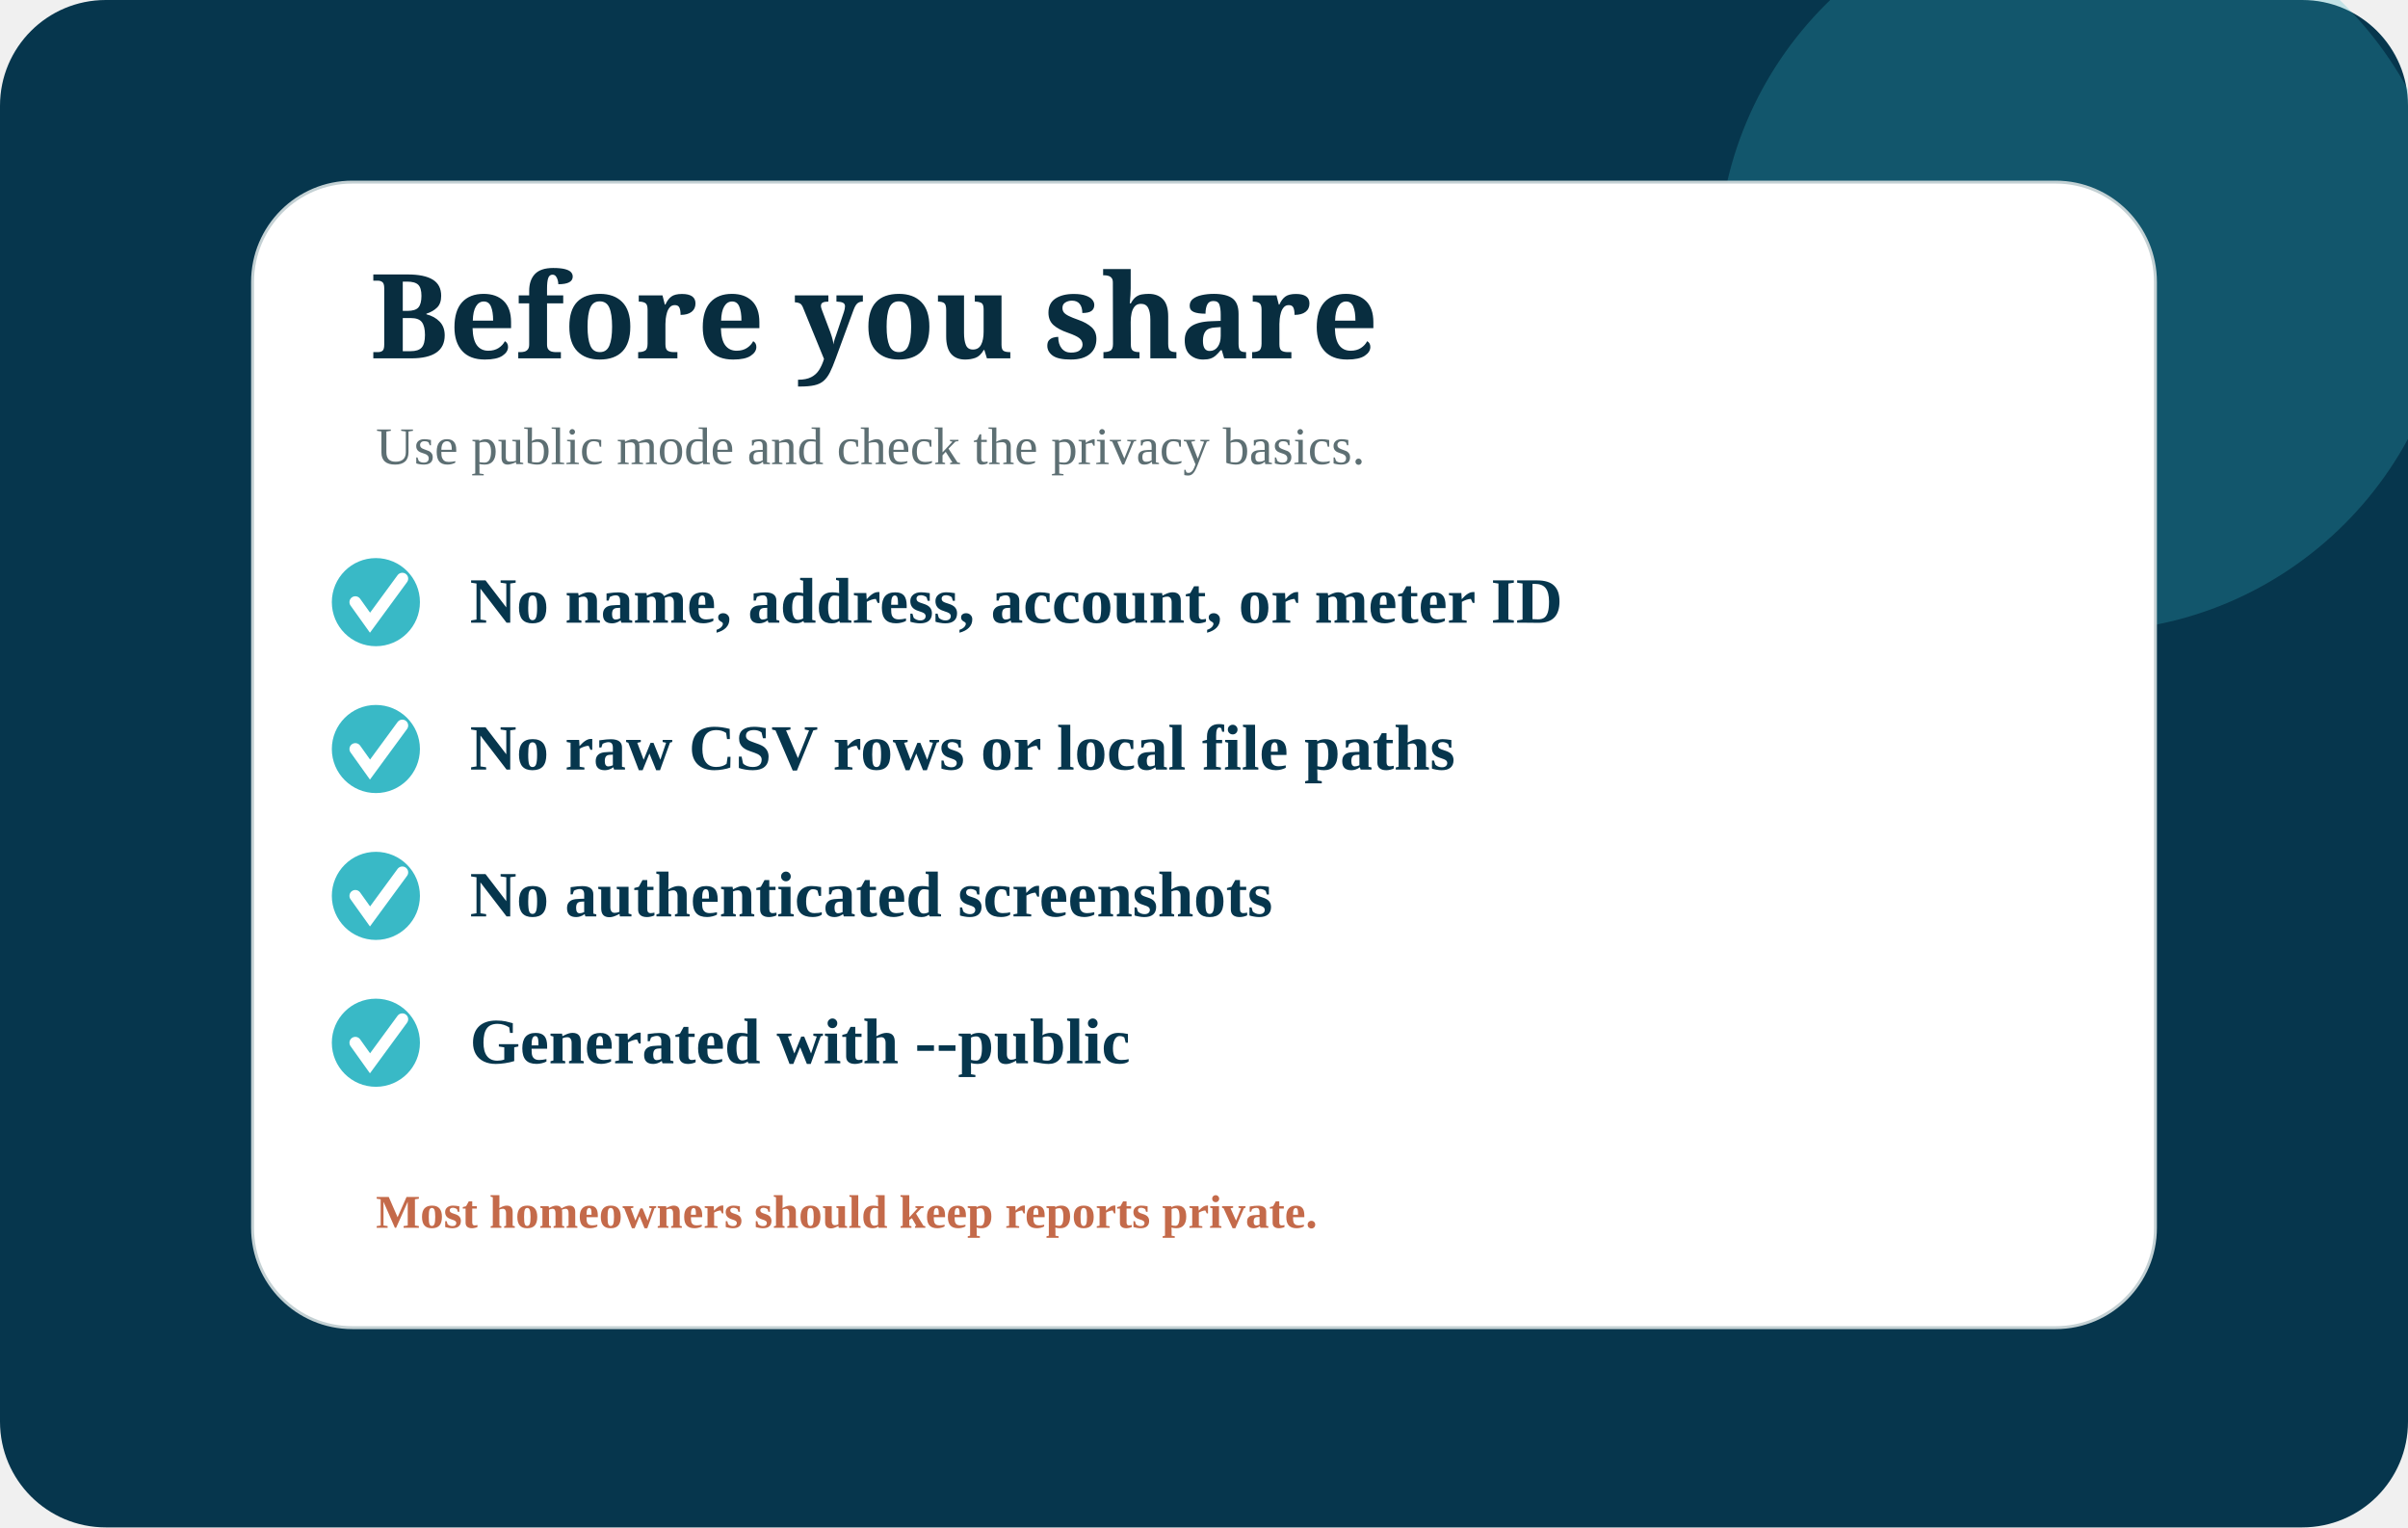
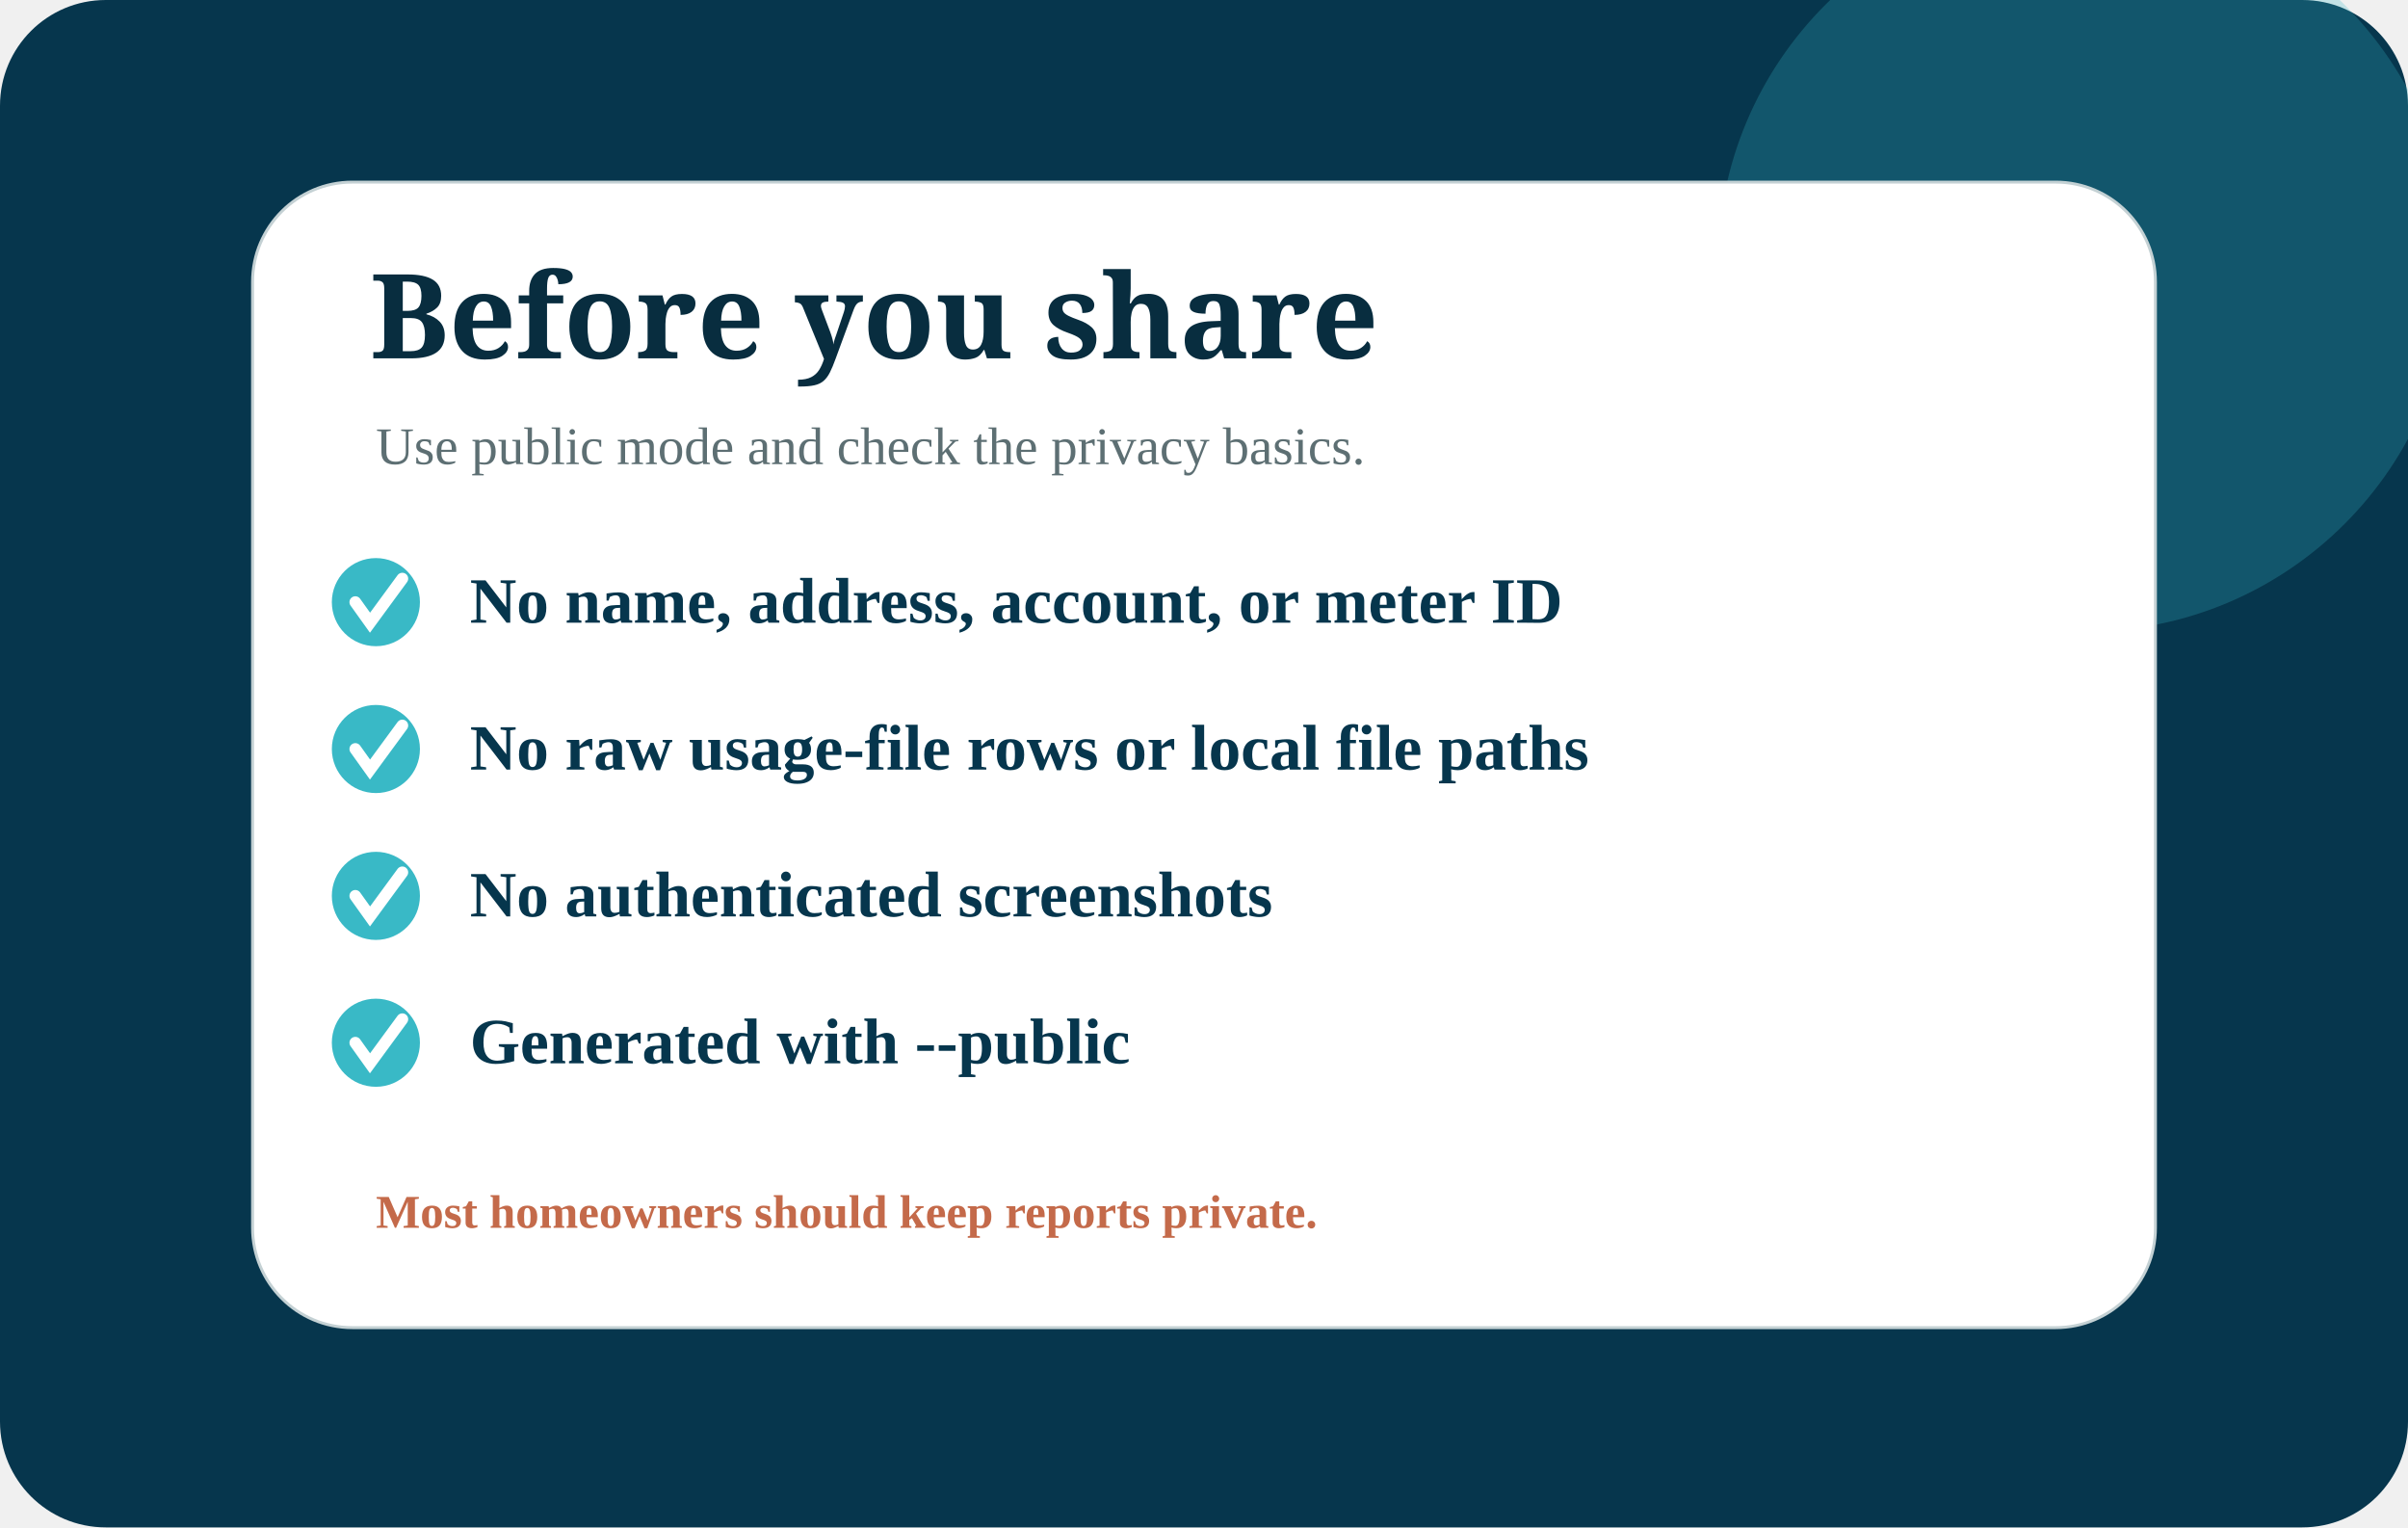
<svg xmlns="http://www.w3.org/2000/svg" width="820" height="520" viewBox="0 0 820 520" role="img" aria-labelledby="title desc">
  <rect width="820" height="520" rx="36" fill="#06364d" />
  <circle cx="710" cy="90" r="125" fill="#39b9c6" opacity=".25" />
  <rect x="86" y="62" width="648" height="390" rx="34" fill="#fff" stroke="#c4d1d4" />
  <text x="126" y="122" font-family="Newsreader, Georgia" font-size="40" font-weight="750" fill="#082d3f">Before you share</text>
  <text x="128" y="158" font-family="Source Sans 3, Arial" font-size="18" fill="#5d6f73">Use public mode and check the privacy basics.</text>
  <g font-family="Source Sans 3, Arial" font-size="22" font-weight="800" fill="#06364d">
    <g transform="translate(128 205)">
      <circle r="15" fill="#39b9c6" />
      <path d="M-7 0l5 7 11-15" fill="none" stroke="#fff" stroke-width="4" stroke-linecap="round" />
      <text x="32" y="7">No name, address, account, or meter ID</text>
    </g>
    <g transform="translate(128 255)">
      <circle r="15" fill="#39b9c6" />
      <path d="M-7 0l5 7 11-15" fill="none" stroke="#fff" stroke-width="4" stroke-linecap="round" />
-       <text x="32" y="7">No raw CSV rows or local file paths</text>
+       <text x="32" y="7">No raw usage-file rows or local file paths</text>
    </g>
    <g transform="translate(128 305)">
      <circle r="15" fill="#39b9c6" />
      <path d="M-7 0l5 7 11-15" fill="none" stroke="#fff" stroke-width="4" stroke-linecap="round" />
      <text x="32" y="7">No authenticated screenshots</text>
    </g>
    <g transform="translate(128 355)">
      <circle r="15" fill="#39b9c6" />
      <path d="M-7 0l5 7 11-15" fill="none" stroke="#fff" stroke-width="4" stroke-linecap="round" />
      <text x="32" y="7">Generated with --public</text>
    </g>
  </g>
  <text x="128" y="418" font-family="Source Sans 3, Arial" font-size="16" font-weight="800" fill="#c46a4a">Most homeowners should keep reports private.</text>
</svg>
